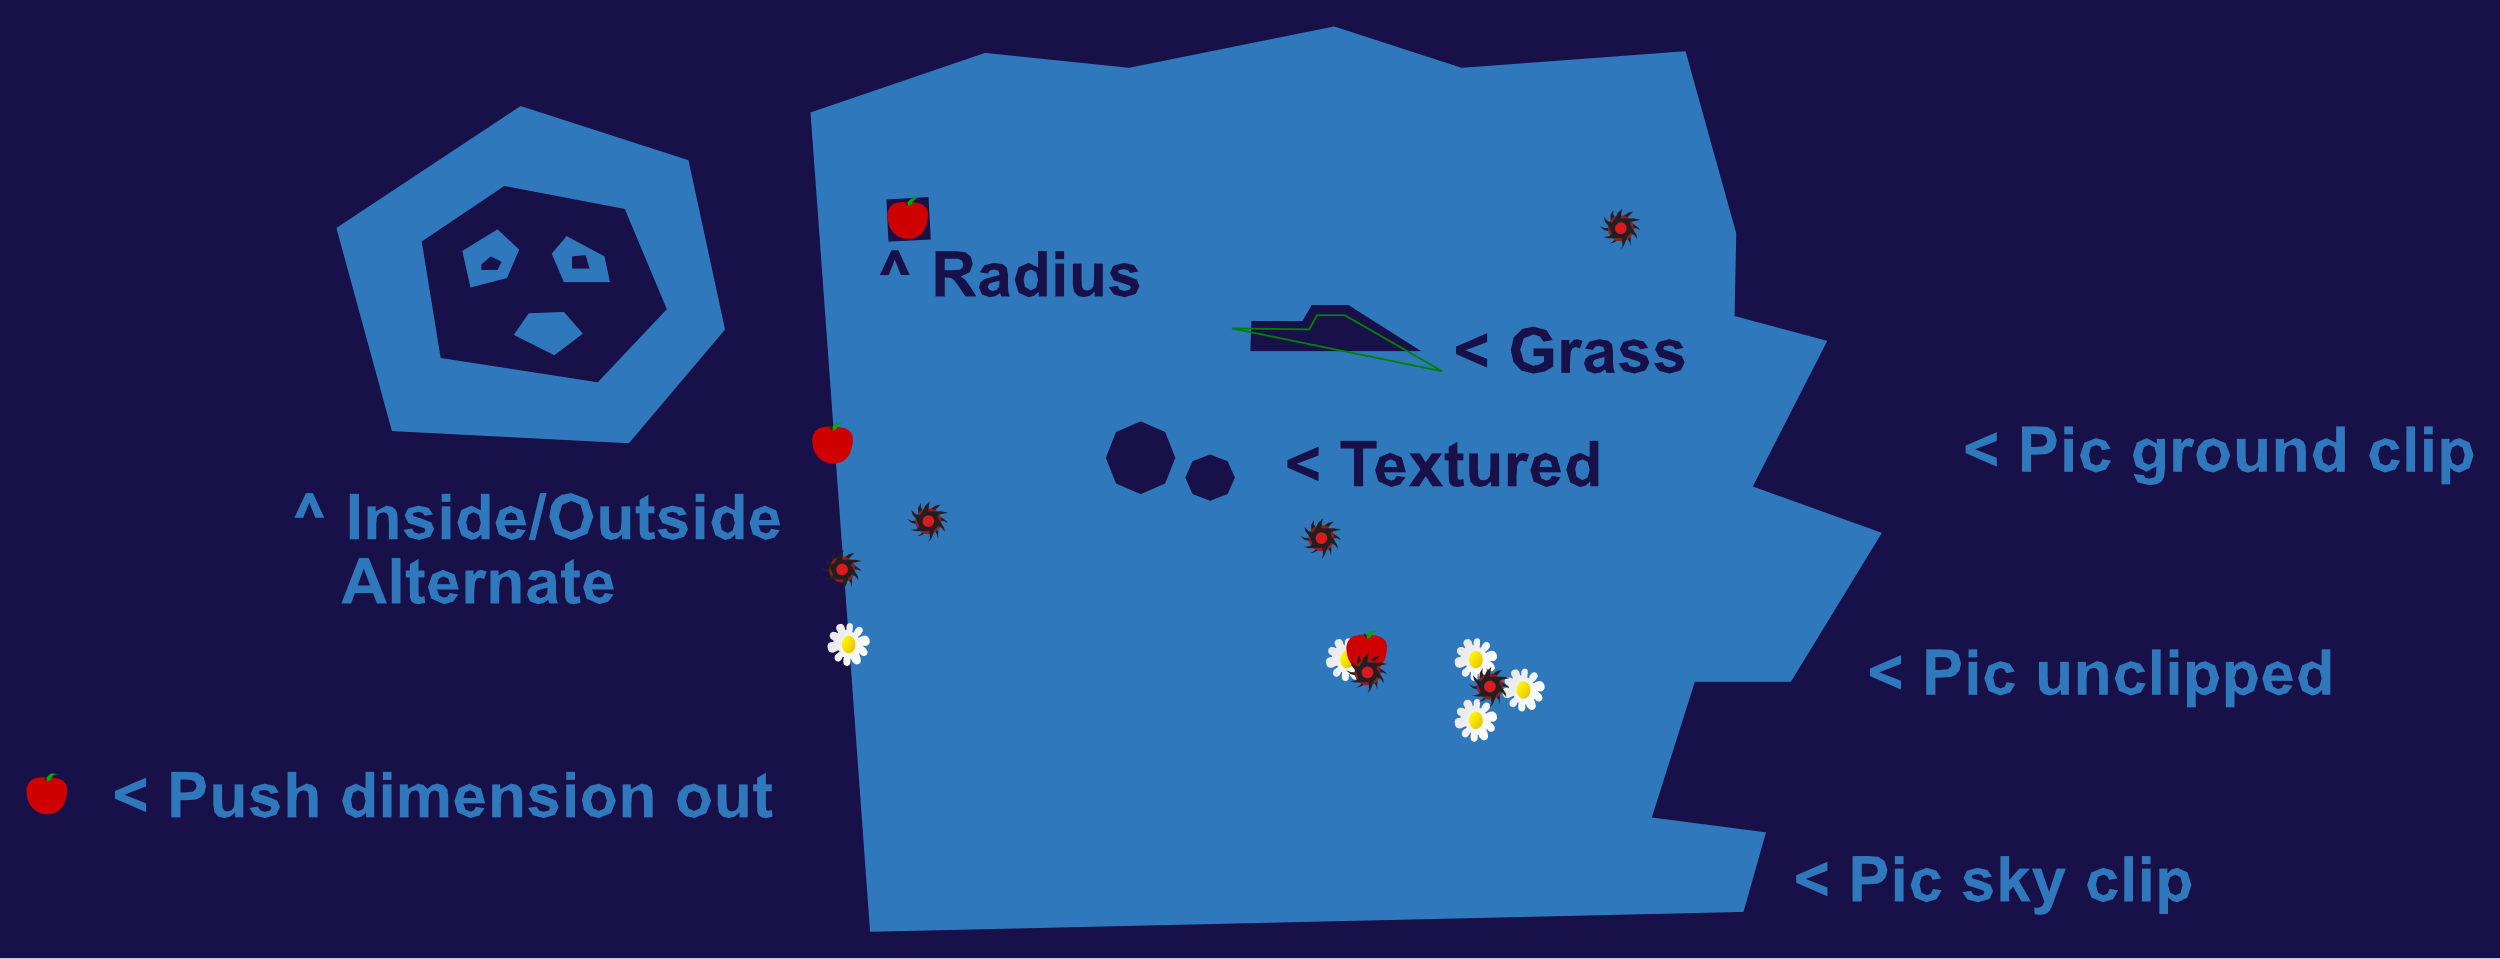
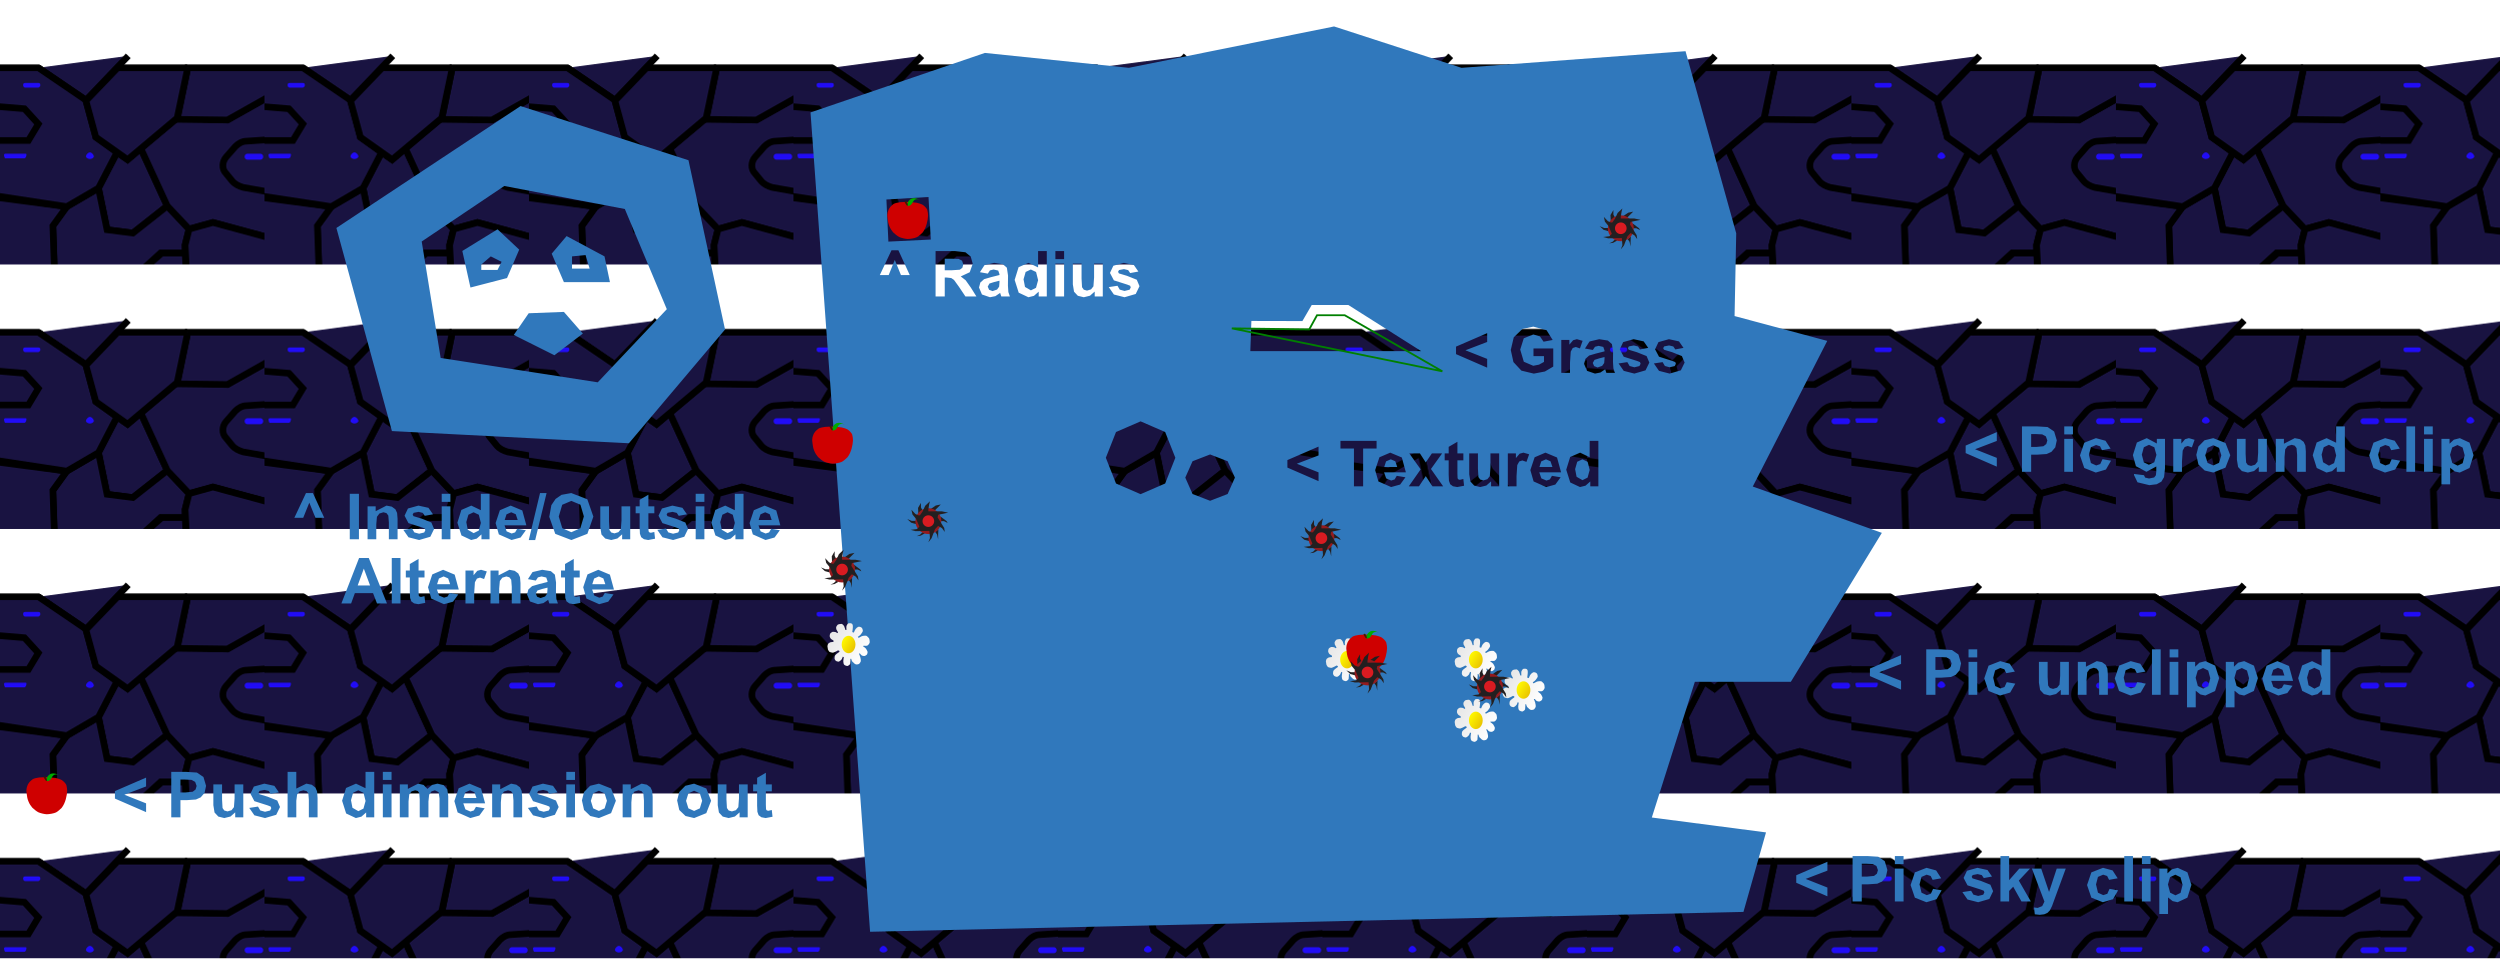
<svg xmlns="http://www.w3.org/2000/svg" xmlns:xlink="http://www.w3.org/1999/xlink" viewBox="0 0 945.219 362.292">
  <defs>
+     <pattern id="img1" patternUnits="userSpaceOnUse" x="0" y="0" width="100" height="100" viewBox="0 0 40 31">
+       <style type="text/css">
+         	.ground{fill:#191341;stroke:#000000;stroke-miterlimit:10;}
+         	.highlight{fill:#210CF5;}
+         </style>
+       <g id="shapes">
+         <polyline id="XMLID_68_" class="ground" points="17.8,32.9 24.5,27 28,27 28.4,33.4  " />
+         <polygon id="XMLID_69_" class="ground" points="25.3,19.9 21.3,11.2 19.3,12.9 17.7,11.8 14.9,17.2 16.2,23.5 20.1,24  " />
+         <polyline id="XMLID_70_" class="ground" points="8.3,31.9 8,22.9 10.1,20 14.9,17.2 16.2,23.5 20.1,24 25.3,19.9 28.6,23.4 28,25.8           28,27 24.3,27 18.7,32.1  " />
+         <polyline id="XMLID_67_" class="ground" points="19.4,-2.8 13,3.9 5.8,-1  " />
+         <polyline id="XMLID_72_" class="ground" points="-4.4,18.1 10.1,20 8,22.9 8.3,31.3 8.4,33.3 -3.5,32.9  " />
+         <polyline id="XMLID_63_" class="ground" points="-2.4,18.1 10.1,20 14.9,17.2 17.7,11.8 14.5,9.5 13,3.9 5.8,-1 -2.8,-1  " />
+         <polyline id="XMLID_62_" class="ground" points="41.8,25 32.2,22.4 28.6,23.4 25.3,19.9 21.3,11.2 26.8,6.6 34.4,6.9 41.5,2.9  " />
+         <polygon id="XMLID_59_" class="ground" points="41.5,2.9 34.4,6.9 26.8,6.8 28.4,-1 41.3,-1  " />
+         <polygon id="XMLID_56_" class="ground" points="42.9,25.3 32.2,22.4 28.6,23.4 28,25.8 28.4,33.4 41.3,32.7  " />
+         <path id="XMLID_60_" class="ground" d="M41.8,9.8l-4.5,0.3c-0.7,0-1.3,0.4-1.7,0.8l-1.4,1.6c-0.6,0.7-0.7,1.8,0,2.5l0.9,1.1           c0.4,0.5,1,0.8,1.7,1l5.1,0.9V9.8z" />
+         <polyline id="XMLID_57_" class="ground" points="28.4,-1 26.8,6.6 19.3,12.9 14.5,9.5 13,4 17.8,-1 28.3,-1  " />
+         <polyline id="XMLID_66_" class="ground" points="-1.8,10 4.3,10 5.8,7.5 3.7,5.2 -2.3,4.7  " />
+       </g>
+       <g id="highlights">
+         <path id="XMLID_65_" class="highlight" d="M5.8,2l-2,0C3.6,2,3.5,1.8,3.5,1.6V1.6c0-0.2,0.1-0.3,0.3-0.3h2c0.2,0,0.3,0.1,0.3,0.3v0.1           C6.1,1.8,5.9,2,5.8,2z" />
+         <path id="XMLID_61_" class="highlight" d="M3.8,12h-3c-0.1,0-0.2,0.1-0.2,0.2l0,0c0,0.1,0.1,0.5,0.2,0.5h2.9C4,12.6,4,12.2,4,12.1l0,0           C4,12,3.9,12,3.8,12z" />
+         <path id="XMLID_64_" class="highlight" d="M14.2,12.4c0,0.2-0.3,0.4-0.6,0.4c-0.3,0-0.6-0.2-0.6-0.4c0-0.2,0.3-0.6,0.6-0.6           C13.9,11.8,14.2,12.2,14.2,12.4z" />
+         <path id="XMLID_58_" class="highlight" d="M39.4,12.9h-2c-0.2,0-0.4-0.2-0.4-0.4v-0.1c0-0.2,0.2-0.4,0.4-0.4h2c0.2,0,0.4,0.2,0.4,0.4v0.1           C39.8,12.7,39.6,12.9,39.4,12.9z" />
+       </g>
+     </pattern>
    <g id="killer">
      <style type="text/css">
        	.st0{fill:#231F20;}
        	.st1{fill:#941A1D;}
        	.st2{fill:#D91B21;}
        </style>
      <polygon id="polygon3339" class="st0" points="12.7,1.2 10.8,1.6 8.9,2.9 10.4,3.5 " />
      <polygon id="polygon3341" class="st0" points="15.3,8.2 13.9,7.5 12.7,7.5 12.5,5.7 14.9,7.5 " />
      <polygon id="polygon3343" class="st0" points="11.7,14.4 11.3,12.6 10.6,11.6 11.8,10.6 11.7,12.7 " />
      <polygon id="polygon3345" class="st0" points="3.6,13.2 4.9,12.6 5.8,11.7 6.7,12.1 5.1,13 " />
      <polygon id="polygon3347" class="st0" points="1.7,7.4 0,6.7 1.5,8.1 3.3,8.6 3.3,7.4 " />
      <polygon id="polygon3349" class="st0" points="5.2,0.6 5.2,2.3 5.8,3.5 4.2,4.6 4.1,2.5 " />
      <circle id="circle3351" class="st1" cx="8" cy="7.5" r="4.9" />
      <polygon id="polygon3353" class="st0" points="14.2,11.6 13.2,10.2 11.7,9.3 10.5,10.6 9.2,14 8,15.5 8.6,13.9 8.4,11.2 3.2,11.3          1.3,10.8 3.7,10.5 4.6,9.6 3.4,6.7 2,5 1.6,3.2 3.1,4.8 4.2,5.3 4.8,5.3 5.8,3.9 6.8,1.7 8.6,0 8.3,1.2 8,3.1 8,3.8 13.1,3.8          15.5,4.3 11.7,5.1 11.5,6.1 14,10.1 " />
      <circle id="circle3355" class="st2" cx="8" cy="7.5" r="2.2" />
    </g>
    <g id="apple">
      <style type="text/css">
        	.main{fill:#CF0000;}
        	.leaf{fill:#00AA00;}
        	.stem{fill:#3F1D00;}
        </style>
      <path class="main" d="M15.4,6.6c0-0.5-0.1-1.5-0.3-2.2c-0.2-0.6-1.1-1.5-1.7-1.9c-0.5-0.3-1.7-0.7-2.3-0.8C10.2,1.6,8.8,1.4,8,1.4             c-0.7,0-2.5,0-3.2,0.1c-0.6,0.1-2,0.3-2.5,0.7c-0.4,0.3-1.2,1-1.4,1.4C0.6,3.9,0.2,4.9,0.1,5.4c-0.2,1.1-0.1,1.7,0,2.3             c0.1,0.7,0.2,1.8,0.6,2.7c0.4,1.1,1,1.9,1.5,2.5c0.5,0.5,1.7,1.5,2.4,1.8c0.7,0.3,2.3,0.7,3.1,0.7c0.9,0,2.7-0.3,3.5-0.7             c0.6-0.3,1.6-1.2,2.1-1.7C14.8,11.1,15.3,8.3,15.4,6.6z" />
      <path class="leaf" d="M12.3,0.7c-0.2-0.1-0.8-0.5-1.5-0.3c-0.1,0-0.3,0.1-0.5,0.2C9.9,0.9,9.8,1.1,9.5,1.7C9.2,2.1,9.1,2.3,8.9,2.5             C8.5,2.8,7.8,3,7.6,2.8C7.3,2.5,7.7,1.6,8,1.1c0.2-0.3,0.6-0.7,1.2-1C10.7-0.4,12.2,0.6,12.3,0.7z" />
      <path class="stem" d="M7.4,2.8C7.1,2.5,6.5,1.4,6.5,1.4c0-0.1,0-0.2,0.1-0.2l0.2-0.1c0.2-0.1,0.4,0,0.4,0.1c0,0,0.6,1,0.6,1.4             c0,0-0.1,0.1-0.2,0.2C7.6,2.8,7.4,2.8,7.4,2.8z" />
    </g>
    <g id="flower">
      <style type="text/css">
    	.petals{fill:url(#gradientpetals);}
    	.middle{fill:url(#gradientmiddle);}
    </style>
      <linearGradient id="gradientpetals" gradientUnits="userSpaceOnUse" x1="14.81" y1="11.872" x2="1.102" y2="3.958">
        <stop offset="0" style="stop-color:#FFFFFF" />
        <stop offset="1" style="stop-color:#E7E7E7" />
      </linearGradient>
      <path id="petals" class="petals" d="M9.4,3.3L10,3.5c0,0,0.4-1.1,0.7-1.4c0.2-0.3,0.7-0.7,1-0.8c0.3-0.1,1,0.1,1.2,0.3   c0.3,0.2,0.5,0.9,0.5,1.2c0,0.4-0.6,1.1-0.8,1.4c-0.2,0.3-1.1,0.9-1.1,0.9l0.3,0.4c0,0,0.8-0.4,1.1-0.6c0.4-0.2,1.4-0.3,1.8-0.2   c0.3,0.1,0.8,0.7,1,0.9c0.2,0.3,0.3,1.1,0.3,1.5c0,0.4-0.5,1.1-0.9,1.3c-0.3,0.2-1.1,0-1.5,0.1c-0.1,0-0.2,0.1-0.2,0.1s1,0.7,1.2,1   c0.2,0.3,0.5,0.9,0.6,1.2c0,0.2-0.1,0.7-0.2,0.9c-0.1,0.2-0.6,0.5-0.8,0.6c-0.3,0.1-0.9,0-1.1-0.1c-0.3-0.1-0.8-0.8-0.8-0.8l-0.4,0   c0,0,0.4,0.9,0.5,1.3c0.1,0.4,0.3,1.2,0.2,1.7c-0.1,0.3-0.4,0.7-0.6,0.9c-0.3,0.2-0.9,0.3-1.3,0.2c-0.3-0.1-0.8-0.5-1-0.8   C9.2,14.5,9,13.4,9,13.4H8.7c0,0,0,1.5-0.1,1.9C8.5,15.6,8,16,7.7,16.1c-0.3,0.1-1.1-0.2-1.3-0.4c-0.3-0.2-0.4-1-0.4-1.4   c0-0.4,0.2-1.5,0.2-1.5l-0.4-0.2c0,0-0.2,0.7-0.4,1c-0.2,0.3-0.8,0.8-1.2,0.9c-0.3,0-0.9-0.2-1.1-0.4c-0.2-0.2-0.4-0.6-0.4-0.8   c0-0.3,0-1,0.3-1.3c0.3-0.4,1.5-1.2,1.5-1.2s0.1-0.3,0-0.4C4.3,10.3,4,10.2,4,10.2s-0.6,0.4-0.9,0.5c-0.3,0.1-0.8,0.4-1.1,0.4   c-0.3,0-0.9-0.2-1.2-0.3c-0.2-0.2-0.5-0.6-0.6-0.9C0.2,9.6,0,9,0,8.6c0-0.2,0.2-0.9,0.4-1c0.2-0.2,0.7-0.5,1-0.5   C1.6,7.1,2.3,7,2.3,7l0-0.5c0,0-0.6-0.4-0.8-0.5C1.2,5.8,1,5.4,0.9,5.1c-0.1-0.3,0-1,0.2-1.3C1.3,3.5,2,3.2,2,3.2s0.8,0,1.1,0.1   c0.2,0.1,0.7,0.4,0.7,0.4l0.2-0.3c0,0-0.4-0.7-0.5-0.9C3.3,2.3,3.3,1.7,3.3,1.4c0.1-0.3,0.4-0.7,0.6-0.9C4.2,0.3,5,0.2,5.4,0.2   C5.7,0.3,6.1,0.7,6.3,1c0.2,0.4,0.5,1.5,0.5,1.5l0.4,0c0,0-0.1-1.1,0-1.5c0.1-0.3,0.4-0.8,0.7-1c0.3-0.1,1-0.1,1.3,0.1   c0.2,0.1,0.4,0.5,0.4,0.8C9.7,1.5,9.4,3.3,9.4,3.3z" />
      <linearGradient id="gradientmiddle" gradientUnits="userSpaceOnUse" x1="10.408" y1="9.466" x2="5.545" y2="6.658">
        <stop offset="0" style="stop-color:#E9C300" />
        <stop offset="1" style="stop-color:#FFF900" />
      </linearGradient>
      <ellipse id="middle" class="middle" cx="8" cy="8" rx="2.6" ry="3.3" />
    </g>
  </defs>
-   <rect width="100%" height="100%" style="fill: #181048;" />
+   <rect width="100%" height="100%" style="fill: url(#img1);" fill="url(#img1)" />
  <path fill-rule="evenodd" fill="#3078bc" d="M659.175 344.784 L328.97 352.292 L306.444 42.509 L372.371 20.011 L426.808 25.643 L504.396 10 L552.576 25.643 L637.275 19.357 L656.444 88.214 L655.819 119.499 L690.858 128.885 L662.701 183.948 L711.507 201.468 L677.093 257.782 L640.801 257.782 L624.533 309.09 L667.707 314.721 M464.159 174.388 L457.523 171.822 L450.886 174.388 L448.137 180.582 L450.886 186.776 L457.523 189.342 L464.159 186.776 L466.908 180.582 M440.534 163.34 L431.243 159.308 L421.951 163.34 L418.103 173.073 L421.951 182.807 L431.243 186.839 L440.534 182.807 L444.383 173.073 M260.27 299.954 L259.391 302.79 L260.27 305.626 L262.438 306.61 L264.6 305.626 L265.473 302.766 L264.6 299.954 L262.438 298.97 M224.27 299.954 L223.391 302.79 L224.27 305.626 L226.438 306.61 L228.6 305.626 L229.473 302.766 L228.6 299.954 L226.438 298.97 M175.918 299.591 L175.226 301.723 L180.148 301.723 L179.41 299.55 L177.699 298.805 M133.498 299.737 L132.707 302.52 L133.257 305.403 L135.484 306.692 L137.418 305.725 L138.214 302.837 L137.441 299.749 L135.46 298.805 M274.664 296.567 L274.664 302.286 L274.846 305.503 L275.508 306.44 L276.727 306.786 L278.238 306.323 L279.153 305.175 L279.399 301.817 L279.399 296.567 L282.692 296.567 L282.692 309.013 L279.633 309.013 L279.633 307.149 L277.846 308.72 L275.508 309.294 L273.258 308.743 L271.817 307.196 L271.371 304.442 L271.371 296.567 M217.399 296.567 L217.399 309.013 L214.106 309.013 L214.106 296.567 M148.039 296.567 L148.039 309.013 L144.746 309.013 L144.746 296.567 M83.96 296.567 L83.96 302.286 L84.142 305.503 L84.804 306.44 L86.023 306.786 L87.534 306.323 L88.449 305.175 L88.695 301.817 L88.695 296.567 L91.988 296.567 L91.988 309.013 L88.929 309.013 L88.929 307.149 L87.142 308.72 L84.804 309.294 L82.554 308.743 L81.113 307.196 L80.667 304.442 L80.667 296.567 M267.055 298.12 L268.86 302.755 L267.037 307.436 L262.449 309.294 L259.186 308.52 L256.824 306.253 L256.016 302.614 L256.824 299.438 L259.115 297.095 L262.426 296.286 M244.57 296.679 L245.936 297.68 L246.58 299.063 L246.762 301.278 L246.762 309.013 L243.469 309.013 L243.469 302.661 L243.258 300.054 L242.572 299.134 L241.43 298.805 L239.895 299.274 L238.963 300.516 L238.711 303.376 L238.711 309.013 L235.418 309.013 L235.418 296.567 L238.477 296.567 L238.477 298.395 L242.578 296.286 M231.055 298.12 L232.86 302.755 L231.037 307.436 L226.449 309.294 L223.186 308.52 L220.824 306.253 L220.016 302.614 L220.824 299.438 L223.115 297.095 L226.426 296.286 M209.094 297.118 L210.805 299.579 L207.699 300.153 L206.943 299.04 L205.355 298.653 L203.492 299.016 L203.117 299.684 L203.445 300.282 L206.521 301.208 L210.195 302.673 L211.226 305.122 L209.797 308.063 L205.566 309.294 L201.541 308.263 L199.601 305.462 L202.906 304.958 L203.762 306.417 L205.566 306.915 L207.488 306.446 L207.922 305.567 L207.687 304.946 L206.586 304.513 L201.535 302.907 L200.058 300.106 L201.336 297.388 L205.297 296.286 M195.227 296.679 L196.592 297.68 L197.236 299.063 L197.418 301.278 L197.418 309.013 L194.125 309.013 L194.125 302.661 L193.914 300.054 L193.228 299.134 L192.086 298.805 L190.551 299.274 L189.619 300.516 L189.367 303.376 L189.367 309.013 L186.074 309.013 L186.074 296.567 L189.133 296.567 L189.133 298.395 L193.234 296.286 M181.883 298.12 L183.418 303.739 L175.168 303.739 L175.965 306.018 L177.863 306.833 L179.164 306.411 L179.961 305.052 L183.242 305.602 L181.244 308.35 L177.828 309.294 L173.023 307.173 L171.793 302.884 L173.41 298.038 L177.5 296.286 M160.16 296.778 L161.601 298.266 L163.371 296.778 L165.398 296.286 L167.718 296.843 L169.136 298.477 L169.476 301.055 L169.476 309.013 L166.183 309.013 L166.183 301.899 L165.843 299.509 L164.437 298.805 L163.136 299.227 L162.257 300.464 L161.988 303.036 L161.988 309.013 L158.695 309.013 L158.695 302.192 L158.519 299.848 L157.974 299.063 L156.972 298.805 L155.601 299.216 L154.728 300.399 L154.464 302.966 L154.464 309.013 L151.171 309.013 L151.171 296.567 L154.207 296.567 L154.207 298.266 L158.086 296.286 M103.734 297.118 L105.445 299.579 L102.339 300.153 L101.583 299.04 L99.995 298.653 L98.132 299.016 L97.757 299.684 L98.085 300.282 L101.161 301.208 L104.835 302.673 L105.866 305.122 L104.437 308.063 L100.206 309.294 L96.181 308.263 L94.241 305.462 L97.546 304.958 L98.402 306.417 L100.206 306.915 L102.128 306.446 L102.562 305.567 L102.327 304.946 L101.226 304.513 L96.175 302.907 L94.698 300.106 L95.976 297.388 L99.937 296.286 M68.222 299.614 L70.12 299.614 L72.862 299.345 L73.946 298.501 L74.339 297.165 L73.788 295.618 L72.394 294.856 L69.898 294.739 L68.222 294.739 M55.234 297.341 L47.019 300.481 L55.234 303.739 L55.234 307.055 L43.456 301.934 L43.456 299.098 L55.234 294.001 M289.563 296.567 L291.813 296.567 L291.813 299.192 L289.563 299.192 L289.563 304.208 L289.627 305.983 L289.92 306.399 L290.477 306.563 L291.801 306.247 L292.082 308.802 L289.481 309.294 L287.875 308.995 L286.826 308.221 L286.363 306.938 L286.258 304.618 L286.258 299.192 L284.746 299.192 L284.746 296.567 L286.258 296.567 L286.258 294.095 L289.563 292.173 M217.399 291.833 L217.399 294.88 L214.106 294.88 L214.106 291.833 M148.039 291.833 L148.039 294.88 L144.746 294.88 L144.746 291.833 M141.496 291.833 L141.496 309.013 L138.437 309.013 L138.437 307.184 L136.638 308.772 L134.546 309.294 L130.873 307.565 L129.343 302.743 L130.832 297.932 L134.593 296.286 L138.203 298.02 L138.203 291.833 M112.027 291.833 L112.027 298.149 L115.835 296.286 L117.886 296.708 L119.263 297.786 L119.896 299.239 L120.066 301.712 L120.066 309.013 L116.773 309.013 L116.773 302.438 L116.585 299.954 L115.923 299.116 L114.734 298.805 L113.269 299.204 L112.326 300.405 L112.027 302.778 L112.027 309.013 L108.734 309.013 L108.734 291.833 M70.319 291.833 L74.444 292.091 L76.917 293.772 L77.913 297.118 L77.339 299.778 L75.88 301.471 L74.081 302.286 L70.483 302.532 L68.222 302.532 L68.222 309.013 L64.753 309.013 L64.753 291.833 M204.994 222.683 L203.201 223.257 L202.556 224.417 L203.072 225.613 L204.384 226.117 L206.083 225.531 L206.869 224.441 L206.998 222.835 L206.998 222.179 M224.63 218.734 L223.939 220.867 L228.861 220.867 L228.123 218.693 L226.412 217.949 M165.95 218.734 L165.259 220.867 L170.181 220.867 L169.443 218.693 L167.732 217.949 M230.595 217.263 L232.13 222.882 L223.88 222.882 L224.677 225.162 L226.576 225.976 L227.877 225.554 L228.673 224.195 L231.955 224.746 L229.957 227.494 L226.541 228.437 L221.736 226.316 L220.505 222.027 L222.123 217.181 L226.212 215.429 M208.275 215.951 L209.792 217.275 L210.232 220.222 L210.197 224.066 L210.355 226.486 L210.947 228.156 L207.689 228.156 L207.373 227.183 L207.255 226.796 L205.451 228.027 L203.4 228.437 L200.371 227.394 L199.263 224.757 L199.767 222.876 L201.179 221.611 L203.798 220.843 L206.998 220.035 L206.998 219.706 L206.529 218.353 L204.759 217.949 L203.388 218.294 L202.591 219.507 L199.603 218.968 L201.337 216.296 L204.994 215.429 M194.595 215.822 L195.961 216.824 L196.605 218.206 L196.787 220.421 L196.787 228.156 L193.494 228.156 L193.494 221.804 L193.283 219.197 L192.597 218.277 L191.455 217.949 L189.919 218.417 L188.988 219.66 L188.736 222.519 L188.736 228.156 L185.443 228.156 L185.443 215.71 L188.502 215.71 L188.502 217.538 L192.603 215.429 M184.052 216.05 L183.033 218.921 L181.486 218.382 L180.314 218.763 L179.558 220.14 L179.283 224.312 L179.283 228.156 L175.99 228.156 L175.99 215.71 L179.048 215.71 L179.048 217.48 L180.46 215.828 L181.884 215.429 M171.915 217.263 L173.45 222.882 L165.2 222.882 L165.997 225.162 L167.896 225.976 L169.197 225.554 L169.993 224.195 L173.275 224.746 L171.277 227.494 L167.861 228.437 L163.056 226.316 L161.825 222.027 L163.443 217.181 L167.532 215.429 M135.236 221.359 L139.923 221.359 L137.556 214.984 M216.931 215.71 L219.181 215.71 L219.181 218.335 L216.931 218.335 L216.931 223.351 L216.996 225.126 L217.289 225.542 L217.845 225.706 L219.17 225.39 L219.451 227.945 L216.849 228.437 L215.244 228.138 L214.195 227.365 L213.732 226.081 L213.627 223.761 L213.627 218.335 L212.115 218.335 L212.115 215.71 L213.627 215.71 L213.627 213.238 L216.931 211.316 M158.251 215.71 L160.501 215.71 L160.501 218.335 L158.251 218.335 L158.251 223.351 L158.316 225.126 L158.609 225.542 L159.165 225.706 L160.49 225.39 L160.771 227.945 L158.169 228.437 L156.564 228.138 L155.515 227.365 L155.052 226.081 L154.947 223.761 L154.947 218.335 L153.435 218.335 L153.435 215.71 L154.947 215.71 L154.947 213.238 L158.251 211.316 M151.415 210.976 L151.415 228.156 L148.122 228.156 L148.122 210.976 M139.431 210.976 L146.31 228.156 L142.537 228.156 L141.037 224.253 L134.169 224.253 L132.751 228.156 L129.072 228.156 L135.763 210.976 M287.529 194.467 L286.838 196.6 L291.76 196.6 L291.021 194.426 L289.31 193.682 M273.117 194.614 L272.326 197.397 L272.877 200.28 L275.103 201.569 L277.037 200.602 L277.834 197.713 L277.06 194.625 L275.08 193.682 M191.505 194.467 L190.814 196.6 L195.736 196.6 L194.997 194.426 L193.286 193.682 M177.093 194.614 L176.302 197.397 L176.853 200.28 L179.079 201.569 L181.013 200.602 L181.81 197.713 L181.036 194.625 L179.056 193.682 M266.322 191.444 L266.322 203.889 L263.029 203.889 L263.029 191.444 M230.252 191.444 L230.252 197.162 L230.433 200.379 L231.095 201.317 L232.314 201.662 L233.826 201.2 L234.74 200.051 L234.986 196.694 L234.986 191.444 L238.279 191.444 L238.279 203.889 L235.22 203.889 L235.22 202.026 L233.433 203.596 L231.095 204.17 L228.845 203.619 L227.404 202.073 L226.959 199.319 L226.959 191.444 M170.298 191.444 L170.298 203.889 L167.005 203.889 L167.005 191.444 M293.494 192.996 L295.029 198.616 L286.779 198.616 L287.576 200.895 L289.474 201.709 L290.775 201.287 L291.572 199.928 L294.853 200.479 L292.855 203.227 L289.439 204.17 L284.635 202.049 L283.404 197.76 L285.021 192.914 L289.111 191.162 M258.017 191.994 L259.728 194.455 L256.623 195.03 L255.867 193.916 L254.279 193.53 L252.415 193.893 L252.04 194.561 L252.369 195.159 L255.445 196.084 L259.119 197.549 L260.15 199.998 L258.72 202.94 L254.49 204.17 L250.464 203.139 L248.525 200.338 L251.83 199.834 L252.685 201.293 L254.49 201.791 L256.412 201.323 L256.845 200.444 L256.611 199.823 L255.509 199.389 L250.458 197.784 L248.982 194.983 L250.259 192.264 L254.22 191.162 M197.47 192.996 L199.005 198.616 L190.755 198.616 L191.552 200.895 L193.45 201.709 L194.751 201.287 L195.548 199.928 L198.829 200.479 L196.831 203.227 L193.415 204.17 L188.611 202.049 L187.38 197.76 L188.997 192.914 L193.087 191.162 M161.993 191.994 L163.704 194.455 L160.599 195.03 L159.843 193.916 L158.255 193.53 L156.392 193.893 L156.017 194.561 L156.345 195.159 L159.421 196.084 L163.095 197.549 L164.126 199.998 L162.696 202.94 L158.466 204.17 L154.44 203.139 L152.501 200.338 L155.806 199.834 L156.661 201.293 L158.466 201.791 L160.388 201.323 L160.821 200.444 L160.587 199.823 L159.485 199.389 L154.434 197.784 L152.958 194.983 L154.235 192.264 L158.196 191.162 M148.126 191.555 L149.491 192.557 L150.136 193.94 L150.317 196.155 L150.317 203.889 L147.024 203.889 L147.024 197.537 L146.813 194.93 L146.128 194.01 L144.985 193.682 L143.45 194.151 L142.519 195.393 L142.267 198.252 L142.267 203.889 L138.974 203.889 L138.974 191.444 L142.032 191.444 L142.032 193.272 L146.134 191.162 M212.564 190.852 L211.252 195.287 L212.599 199.711 L216.021 201.217 L219.425 199.723 L220.755 195.241 L219.461 190.834 L216.021 189.381 M245.15 191.444 L247.4 191.444 L247.4 194.069 L245.15 194.069 L245.15 199.084 L245.215 200.86 L245.507 201.276 L246.064 201.44 L247.388 201.123 L247.67 203.678 L245.068 204.17 L243.463 203.871 L242.414 203.098 L241.951 201.815 L241.845 199.494 L241.845 194.069 L240.334 194.069 L240.334 191.444 L241.845 191.444 L241.845 188.971 L245.15 187.049 M281.115 186.709 L281.115 203.889 L278.057 203.889 L278.057 202.061 L276.258 203.649 L274.166 204.17 L270.492 202.442 L268.963 197.619 L270.451 192.809 L274.213 191.162 L277.822 192.897 L277.822 186.709 M266.322 186.709 L266.322 189.756 L263.029 189.756 L263.029 186.709 M185.091 186.709 L185.091 203.889 L182.033 203.889 L182.033 202.061 L180.234 203.649 L178.142 204.17 L174.468 202.442 L172.939 197.619 L174.427 192.809 L178.189 191.162 L181.798 192.897 L181.798 186.709 M170.298 186.709 L170.298 189.756 L167.005 189.756 L167.005 186.709 M135.712 186.709 L135.712 203.889 L132.243 203.889 L132.243 186.709 M222.062 188.772 L224.341 195.323 L222.08 201.832 L216.033 204.182 L209.939 201.844 L207.677 195.405 L208.462 190.998 L210.062 188.643 L212.283 187.096 L215.986 186.416 M206.654 186.416 L202.353 204.182 L199.927 204.182 L204.181 186.416 M118.306 186.416 L122.595 195.78 L119.267 195.78 L116.946 190.049 L114.638 195.78 L111.286 195.78 L115.692 186.416 M196.817 40.104 L260.304 60.584 L274.128 124.583 L237.777 167.591 L148.178 162.983 L127.186 86.184 M190.673 70.312 L159.442 91.304 L166.61 135.335 L226.001 144.551 L252.112 116.903 L236.241 79.016 M188.113 86.696 L196.305 94.376 L191.697 105.127 L177.873 108.711 L174.801 94.888 M228.561 96.936 L230.609 106.663 L213.201 106.663 L208.593 95.912 L214.225 89.256 M213.201 117.927 L220.369 126.119 L209.617 134.311 L194.257 126.631 L199.889 118.439 M216.273 96.936 L216.273 101.543 L222.929 101.543 L221.393 96.424 M185.553 96.936 L181.969 100.008 L181.969 102.055 L188.113 102.055 L189.649 98.984 M834.648 169.327 L833.77 172.163 L834.648 174.999 L836.816 175.983 L838.979 174.999 L839.852 172.139 L838.979 169.327 L836.816 168.342 M927.133 169.192 L926.336 171.952 L927.168 175.051 L929.196 176.053 L931.106 175.133 L931.868 172.116 L931.082 169.21 L929.137 168.26 M878.564 169.11 L877.773 171.893 L878.324 174.776 L880.551 176.065 L882.484 175.098 L883.281 172.21 L882.508 169.122 L880.527 168.178 M810.561 169.098 L809.793 171.905 L810.561 174.805 L812.453 175.725 L814.492 174.782 L815.324 171.987 L814.527 169.116 L812.512 168.178 M919.793 165.94 L919.793 178.385 L916.5 178.385 L916.5 165.94 M849.043 165.94 L849.043 171.659 L849.225 174.876 L849.887 175.813 L851.105 176.159 L852.617 175.696 L853.531 174.547 L853.777 171.19 L853.777 165.94 L857.07 165.94 L857.07 178.385 L854.012 178.385 L854.012 176.522 L852.225 178.092 L849.887 178.667 L847.637 178.116 L846.195 176.569 L845.75 173.815 L845.75 165.94 M783.761 165.94 L783.761 178.385 L780.468 178.385 L780.468 165.94 M933.707 167.358 L935.219 172.092 L933.696 176.938 L930.004 178.667 L928.135 178.256 L926.371 176.85 L926.371 183.12 L923.079 183.12 L923.079 165.94 L926.149 165.94 L926.149 167.768 L927.766 166.245 L930.028 165.659 M905.408 166.637 L907.336 169.62 L904.09 170.206 L903.346 168.741 L901.84 168.249 L899.877 169.098 L899.144 171.94 L899.889 175.069 L901.887 175.983 L903.422 175.45 L904.266 173.616 L907.5 174.167 L905.566 177.53 L901.734 178.667 L897.381 176.944 L895.758 172.174 L897.387 167.376 L901.793 165.659 M869.613 166.051 L870.978 167.053 L871.623 168.436 L871.805 170.651 L871.805 178.385 L868.512 178.385 L868.512 172.034 L868.301 169.426 L867.615 168.506 L866.473 168.178 L864.937 168.647 L864.006 169.889 L863.754 172.749 L863.754 178.385 L860.461 178.385 L860.461 165.94 L863.519 165.94 L863.519 167.768 L867.621 165.659 M841.434 167.493 L843.238 172.128 L841.416 176.809 L836.828 178.667 L833.564 177.893 L831.203 175.626 L830.395 171.987 L831.203 168.811 L833.494 166.467 L836.805 165.659 M829.742 166.28 L828.723 169.151 L827.176 168.612 L826.004 168.993 L825.248 170.37 L824.973 174.542 L824.973 178.385 L821.68 178.385 L821.68 165.94 L824.738 165.94 L824.738 167.71 L826.15 166.057 L827.574 165.659 M815.477 167.686 L815.477 165.94 L818.559 165.94 L818.559 177.108 L818.195 180.401 L817.176 182.112 L815.424 183.085 L812.652 183.436 L808.164 182.352 L806.84 179.604 L806.852 179.206 L810.613 179.663 L811.047 180.565 L812.523 180.917 L814.457 180.53 L815.113 179.698 L815.266 178.186 L815.266 176.37 L811.539 178.385 L807.566 176.264 L806.418 172.092 L807.924 167.311 L811.668 165.659 M796.064 166.637 L797.992 169.62 L794.746 170.206 L794.002 168.741 L792.496 168.249 L790.533 169.098 L789.8 171.94 L790.545 175.069 L792.543 175.983 L794.078 175.45 L794.922 173.616 L798.156 174.167 L796.222 177.53 L792.39 178.667 L788.037 176.944 L786.414 172.174 L788.043 167.376 L792.449 165.659 M767.952 168.987 L769.851 168.987 L772.593 168.717 L773.677 167.874 L774.07 166.538 L773.519 164.991 L772.124 164.229 L769.628 164.112 L767.952 164.112 M754.964 166.713 L746.749 169.854 L754.964 173.112 L754.964 176.428 L743.187 171.307 L743.187 168.471 L754.964 163.374 M919.793 161.206 L919.793 164.253 L916.5 164.253 L916.5 161.206 M913.121 161.206 L913.121 178.385 L909.828 178.385 L909.828 161.206 M886.562 161.206 L886.562 178.385 L883.504 178.385 L883.504 176.557 L881.705 178.145 L879.613 178.667 L875.939 176.938 L874.41 172.116 L875.898 167.305 L879.66 165.659 L883.269 167.393 L883.269 161.206 M783.761 161.206 L783.761 164.253 L780.468 164.253 L780.468 161.206 M770.05 161.206 L774.175 161.463 L776.648 163.145 L777.644 166.491 L777.07 169.151 L775.611 170.844 L773.812 171.659 L770.214 171.905 L767.952 171.905 L767.952 178.385 L764.484 178.385 L764.484 161.206 M845.604 253.497 L844.808 256.257 L845.64 259.356 L847.667 260.358 L849.577 259.438 L850.339 256.421 L849.554 253.514 L847.608 252.565 M830.94 253.497 L830.144 256.257 L830.976 259.356 L833.003 260.358 L834.913 259.438 L835.675 256.421 L834.89 253.514 L832.944 252.565 M873.068 253.415 L872.276 256.198 L872.827 259.081 L875.054 260.37 L876.987 259.403 L877.784 256.514 L877.011 253.426 L875.03 252.483 M859.472 253.268 L858.78 255.401 L863.702 255.401 L862.964 253.227 L861.253 252.483 M823.6 250.245 L823.6 262.69 L820.308 262.69 L820.308 250.245 M774.186 250.245 L774.186 255.964 L774.368 259.18 L775.03 260.118 L776.249 260.464 L777.76 260.001 L778.674 258.852 L778.921 255.495 L778.921 250.245 L782.213 250.245 L782.213 262.69 L779.155 262.69 L779.155 260.827 L777.368 262.397 L775.03 262.971 L772.78 262.421 L771.338 260.874 L770.893 258.12 L770.893 250.245 M747.568 250.245 L747.568 262.69 L744.276 262.69 L744.276 250.245 M865.436 251.798 L866.972 257.417 L858.722 257.417 L859.518 259.696 L861.417 260.51 L862.718 260.089 L863.515 258.729 L866.796 259.28 L864.798 262.028 L861.382 262.971 L856.577 260.85 L855.347 256.561 L856.964 251.716 L861.054 249.964 M852.179 251.663 L853.69 256.397 L852.167 261.243 L848.476 262.971 L846.606 262.561 L844.843 261.155 L844.843 267.424 L841.55 267.424 L841.55 250.245 L844.62 250.245 L844.62 252.073 L846.237 250.549 L848.499 249.964 M837.515 251.663 L839.026 256.397 L837.503 261.243 L833.812 262.971 L831.942 262.561 L830.179 261.155 L830.179 267.424 L826.886 267.424 L826.886 250.245 L829.956 250.245 L829.956 252.073 L831.573 250.549 L833.835 249.964 M809.215 250.942 L811.143 253.924 L807.897 254.51 L807.153 253.046 L805.647 252.553 L803.684 253.403 L802.952 256.245 L803.696 259.374 L805.694 260.288 L807.229 259.755 L808.073 257.921 L811.307 258.471 L809.374 261.835 L805.541 262.971 L801.188 261.249 L799.565 256.479 L801.194 251.68 L805.6 249.964 M794.756 250.356 L796.122 251.358 L796.766 252.741 L796.948 254.956 L796.948 262.69 L793.655 262.69 L793.655 256.339 L793.444 253.731 L792.758 252.811 L791.616 252.483 L790.081 252.952 L789.149 254.194 L788.897 257.053 L788.897 262.69 L785.604 262.69 L785.604 250.245 L788.663 250.245 L788.663 252.073 L792.764 249.964 M759.871 250.942 L761.799 253.924 L758.553 254.51 L757.809 253.046 L756.303 252.553 L754.34 253.403 L753.608 256.245 L754.352 259.374 L756.35 260.288 L757.885 259.755 L758.729 257.921 L761.963 258.471 L760.03 261.835 L756.198 262.971 L751.844 261.249 L750.221 256.479 L751.85 251.68 L756.256 249.964 M731.76 253.292 L733.658 253.292 L736.4 253.022 L737.484 252.178 L737.877 250.842 L737.326 249.296 L735.932 248.534 L733.435 248.417 L731.76 248.417 M718.771 251.018 L710.557 254.159 L718.771 257.417 L718.771 260.733 L706.994 255.612 L706.994 252.776 L718.771 247.678 M881.066 245.51 L881.066 262.69 L878.007 262.69 L878.007 260.862 L876.208 262.45 L874.116 262.971 L870.443 261.243 L868.913 256.421 L870.401 251.61 L874.163 249.964 L877.773 251.698 L877.773 245.51 M823.6 245.51 L823.6 248.557 L820.308 248.557 L820.308 245.51 M816.928 245.51 L816.928 262.69 L813.636 262.69 L813.636 245.51 M747.568 245.51 L747.568 248.557 L744.276 248.557 L744.276 245.51 M733.857 245.51 L737.982 245.768 L740.455 247.45 L741.451 250.796 L740.877 253.456 L739.418 255.149 L737.619 255.964 L734.021 256.21 L731.76 256.21 L731.76 262.69 L728.291 262.69 L728.291 245.51 M820.464 331.647 L819.667 334.407 L820.499 337.507 L822.527 338.509 L824.437 337.589 L825.198 334.571 L824.413 331.665 L822.468 330.716 M813.124 328.395 L813.124 340.841 L809.831 340.841 L809.831 328.395 M771.744 328.395 L774.721 337.231 L777.627 328.395 L781.037 328.395 L776.643 340.372 L775.858 342.54 L775.032 344.204 L774.129 345.136 L772.875 345.692 L771.194 345.892 L769.33 345.692 L769.037 343.114 L770.432 343.267 L772.131 342.593 L772.975 340.876 L768.24 328.395 M719.716 328.395 L719.716 340.841 L716.423 340.841 L716.423 328.395 M827.038 329.813 L828.55 334.548 L827.027 339.393 L823.335 341.122 L821.466 340.712 L819.702 339.306 L819.702 345.575 L816.409 345.575 L816.409 328.395 L819.48 328.395 L819.48 330.224 L821.097 328.7 L823.359 328.114 M798.739 329.093 L800.667 332.075 L797.421 332.661 L796.676 331.196 L795.171 330.704 L793.208 331.554 L792.475 334.395 L793.219 337.524 L795.217 338.438 L796.753 337.905 L797.596 336.071 L800.831 336.622 L798.897 339.985 L795.065 341.122 L790.712 339.399 L789.089 334.63 L790.717 329.831 L795.124 328.114 M751.443 328.946 L753.154 331.407 L750.049 331.981 L749.293 330.868 L747.705 330.481 L745.842 330.845 L745.467 331.513 L745.795 332.11 L748.871 333.036 L752.545 334.501 L753.576 336.95 L752.146 339.892 L747.916 341.122 L743.89 340.091 L741.951 337.29 L745.256 336.786 L746.111 338.245 L747.916 338.743 L749.838 338.274 L750.271 337.395 L750.037 336.774 L748.935 336.341 L743.885 334.735 L742.408 331.934 L743.685 329.216 L747.646 328.114 M732.019 329.093 L733.947 332.075 L730.701 332.661 L729.956 331.196 L728.451 330.704 L726.488 331.554 L725.755 334.395 L726.499 337.524 L728.497 338.438 L730.033 337.905 L730.876 336.071 L734.111 336.622 L732.177 339.985 L728.345 341.122 L723.992 339.399 L722.369 334.63 L723.997 329.831 L728.404 328.114 M703.907 331.442 L705.806 331.442 L708.548 331.173 L709.632 330.329 L710.024 328.993 L709.474 327.446 L708.079 326.684 L705.583 326.567 L703.907 326.567 M690.919 329.169 L682.704 332.309 L690.919 335.567 L690.919 338.884 L679.142 333.763 L679.142 330.927 L690.919 325.829 M813.124 323.661 L813.124 326.708 L809.831 326.708 L809.831 323.661 M806.452 323.661 L806.452 340.841 L803.159 340.841 L803.159 323.661 M759.631 323.661 L759.631 332.778 L763.486 328.395 L767.541 328.395 L763.287 332.942 L767.846 340.841 L764.295 340.841 L761.166 335.251 L759.631 336.856 L759.631 340.841 L756.338 340.841 L756.338 323.661 M719.716 323.661 L719.716 326.708 L716.423 326.708 L716.423 323.661 M706.005 323.661 L710.13 323.919 L712.603 325.6 L713.599 328.946 L713.024 331.606 L711.565 333.3 L709.767 334.114 L706.169 334.36 L703.907 334.36 L703.907 340.841 L700.439 340.841 L700.439 323.661 M335.137 75.421 L335.887 91.35 L351.919 90.57 L351.058 74.476 M377.889 106.125 L377.889 106.781 L377.76 108.387 L376.975 109.476 L375.275 110.062 L373.963 109.558 L373.447 108.363 L374.092 107.203 L375.885 106.629 M389.744 101.894 L391.725 102.838 L392.498 105.926 L391.701 108.814 L389.768 109.781 L387.541 108.492 L386.99 105.609 L387.782 102.826 M405.631 99.656 L405.631 107.531 L406.076 110.285 L407.518 111.832 L409.768 112.383 L412.106 111.808 L413.893 110.238 L413.893 112.101 L416.951 112.101 L416.951 99.656 L413.659 99.656 L413.659 104.906 L413.412 108.264 L412.498 109.412 L410.987 109.875 L409.768 109.529 L409.106 108.592 L408.924 105.375 L408.924 99.656 M399.029 99.656 L399.029 112.101 L402.322 112.101 L402.322 99.656 M424.901 99.375 L420.94 100.476 L419.662 103.195 L421.139 105.996 L426.19 107.601 L427.291 108.035 L427.526 108.656 L427.092 109.535 L425.17 110.004 L423.365 109.506 L422.51 108.047 L419.205 108.551 L421.145 111.351 L425.17 112.383 L429.401 111.152 L430.83 108.211 L429.799 105.762 L426.125 104.297 L423.049 103.371 L422.721 102.773 L423.096 102.105 L424.959 101.742 L426.547 102.129 L427.303 103.242 L430.408 102.668 L428.698 100.207 M375.885 99.375 L372.229 100.242 L370.494 102.914 L373.482 103.453 L374.279 102.24 L375.65 101.894 L377.42 102.299 L377.889 103.652 L377.889 103.98 L374.689 104.789 L372.07 105.556 L370.658 106.822 L370.154 108.703 L371.262 111.34 L374.291 112.383 L376.342 111.972 L378.146 110.742 L378.264 111.129 L378.58 112.101 L381.838 112.101 L381.246 110.431 L381.088 108.012 L381.123 104.168 L380.684 101.221 L379.166 99.896 M357.197 97.828 L359.904 97.828 L362.436 97.887 L363.742 98.56 L364.205 99.961 L363.854 101.25 L362.881 101.976 L359.764 102.187 L357.197 102.187 M399.029 94.922 L399.029 97.969 L402.322 97.969 L402.322 94.922 M392.487 94.922 L392.487 101.109 L388.877 99.375 L385.115 101.021 L383.627 105.832 L385.157 110.654 L388.83 112.383 L390.922 111.861 L392.721 110.273 L392.721 112.101 L395.78 112.101 L395.78 94.922 M353.729 94.922 L353.729 112.101 L357.197 112.101 L357.197 104.93 L357.901 104.93 L359.647 105.123 L360.69 105.838 L362.518 108.363 L365.026 112.101 L369.174 112.101 L367.076 108.75 L365.102 105.961 L363.244 104.519 L366.643 102.931 L367.779 99.738 L367.029 97.031 L365.031 95.385 L361.029 94.922 M337.061 94.629 L332.654 103.992 L336.006 103.992 L338.315 98.262 L340.635 103.992 L343.963 103.992 L339.674 94.629 M537.329 132.757 L509.775 115.309 L495.951 115.309 L492.417 121.392 L473.134 121.348 L472.731 132.757 M598.288 173.66 L600.269 174.603 L601.042 177.691 L600.245 180.579 L598.312 181.546 L596.085 180.257 L595.534 177.374 L596.325 174.591 M584.511 173.66 L586.222 174.404 L586.96 176.577 L582.038 176.577 L582.729 174.445 M525.831 173.66 L527.542 174.404 L528.28 176.577 L523.358 176.577 L524.049 174.445 M555.495 171.421 L555.495 179.296 L555.94 182.05 L557.382 183.597 L559.632 184.148 L561.97 183.574 L563.757 182.003 L563.757 183.867 L566.815 183.867 L566.815 171.421 L563.522 171.421 L563.522 176.671 L563.276 180.029 L562.362 181.177 L560.851 181.64 L559.632 181.294 L558.97 180.357 L558.788 177.14 L558.788 171.421 M532.835 171.421 L537.136 177.456 L532.647 183.867 L536.503 183.867 L539.057 180.011 L541.589 183.867 L545.632 183.867 L541.026 177.316 L545.245 171.421 L541.378 171.421 L539.057 174.843 L536.854 171.421 M584.311 171.14 L580.222 172.892 L578.604 177.738 L579.835 182.027 L584.64 184.148 L588.056 183.204 L590.054 180.456 L586.772 179.906 L585.976 181.265 L584.675 181.687 L582.776 180.872 L581.979 178.593 L590.229 178.593 L588.694 172.974 M575.983 171.14 L574.559 171.538 L573.147 173.191 L573.147 171.421 L570.089 171.421 L570.089 183.867 L573.382 183.867 L573.382 180.023 L573.657 175.851 L574.413 174.474 L575.585 174.093 L577.132 174.632 L578.151 171.761 M525.631 171.14 L521.542 172.892 L519.924 177.738 L521.155 182.027 L525.96 184.148 L529.376 183.204 L531.374 180.456 L528.092 179.906 L527.296 181.265 L525.995 181.687 L524.096 180.872 L523.299 178.593 L531.549 178.593 L530.014 172.974 M498.525 168.855 L486.748 173.952 L486.748 176.788 L498.525 181.91 L498.525 178.593 L490.31 175.335 L498.525 172.195 M551.03 167.027 L547.726 168.949 L547.726 171.421 L546.214 171.421 L546.214 174.046 L547.726 174.046 L547.726 179.472 L547.831 181.792 L548.294 183.076 L549.343 183.849 L550.948 184.148 L553.55 183.656 L553.269 181.101 L551.944 181.417 L551.388 181.253 L551.095 180.837 L551.03 179.062 L551.03 174.046 L553.28 174.046 L553.28 171.421 L551.03 171.421 M601.03 166.687 L601.03 172.874 L597.421 171.14 L593.659 172.786 L592.171 177.597 L593.7 182.419 L597.374 184.148 L599.466 183.626 L601.265 182.038 L601.265 183.867 L604.323 183.867 L604.323 166.687 M506.814 166.687 L506.814 169.593 L511.912 169.593 L511.912 183.867 L515.381 183.867 L515.381 169.593 L520.467 169.593 L520.467 166.687 M606.65 134.991 L606.65 135.648 L606.521 137.253 L605.736 138.343 L604.037 138.929 L602.724 138.425 L602.209 137.23 L602.853 136.069 L604.646 135.495 M631.006 128.241 L627.045 129.343 L625.768 132.062 L627.244 134.862 L632.295 136.468 L633.397 136.902 L633.631 137.523 L633.197 138.402 L631.276 138.87 L629.471 138.372 L628.615 136.913 L625.311 137.417 L627.25 140.218 L631.276 141.249 L635.506 140.019 L636.936 137.077 L635.904 134.628 L632.231 133.163 L629.154 132.237 L628.826 131.64 L629.201 130.972 L631.065 130.609 L632.653 130.995 L633.408 132.109 L636.514 131.534 L634.803 129.073 M617.662 128.241 L613.701 129.343 L612.424 132.062 L613.9 134.862 L618.951 136.468 L620.053 136.902 L620.287 137.523 L619.853 138.402 L617.932 138.87 L616.127 138.372 L615.271 136.913 L611.967 137.417 L613.906 140.218 L617.932 141.249 L622.162 140.019 L623.592 137.077 L622.56 134.628 L618.887 133.163 L615.81 132.237 L615.482 131.64 L615.857 130.972 L617.721 130.609 L619.309 130.995 L620.064 132.109 L623.17 131.534 L621.459 129.073 M604.646 128.241 L600.99 129.109 L599.256 131.78 L602.244 132.319 L603.041 131.107 L604.412 130.761 L606.181 131.165 L606.65 132.519 L606.65 132.847 L603.451 133.655 L600.832 134.423 L599.42 135.689 L598.916 137.569 L600.023 140.206 L603.052 141.249 L605.103 140.839 L606.908 139.609 L607.025 139.995 L607.341 140.968 L610.599 140.968 L610.007 139.298 L609.849 136.878 L609.884 133.034 L609.445 130.087 L607.927 128.763 M596.201 128.241 L594.777 128.64 L593.365 130.292 L593.365 128.523 L590.306 128.523 L590.306 140.968 L593.599 140.968 L593.599 137.124 L593.875 132.952 L594.63 131.575 L595.802 131.194 L597.349 131.734 L598.369 128.862 M562.279 125.956 L550.502 131.054 L550.502 133.89 L562.279 139.011 L562.279 135.694 L554.064 132.437 L562.279 129.296 M579.732 123.495 L575.619 124.351 L572.326 127.55 L571.201 132.319 L572.208 136.896 L575.22 140.13 L579.919 141.261 L584.109 140.458 L587.267 138.601 L587.267 131.757 L579.791 131.757 L579.791 134.652 L583.763 134.652 L583.763 136.831 L581.882 137.868 L579.697 138.296 L576.134 136.767 L574.775 132.179 L576.117 127.902 L579.732 126.46 L582.234 127.193 L583.599 129.191 L587.044 128.546 L584.73 124.837 Z" />
  <path fill="none" stroke="green" stroke-width="0.7" d="M545.328 140.392 L508.419 119.186 L497.95 119.186 L494.997 124.555 L465.738 124.152 Z" />
  <use x="501.3" y="241.414" xlink:href="#flower" />
  <use x="335.496" y="74.957" xlink:href="#apple" />
  <use x="10" y="292.457" xlink:href="#apple" />
  <use x="343" y="189.529" xlink:href="#killer" />
  <use x="491.608" y="195.968" xlink:href="#killer" />
  <use x="604.803" y="78.808" xlink:href="#killer" />
  <use x="509.032" y="238.548" xlink:href="#apple" />
  <use x="509.032" y="246.74" xlink:href="#killer" />
  <use x="549.992" y="241.415" xlink:href="#flower" />
  <use x="549.992" y="264.353" xlink:href="#flower" />
  <use x="568.014" y="252.884" xlink:href="#flower" />
  <use x="555.316" y="252.065" xlink:href="#killer" />
  <use x="307.102" y="159.906" xlink:href="#apple" />
  <use x="310.379" y="207.829" xlink:href="#killer" />
  <use x="312.836" y="235.681" xlink:href="#flower" />
</svg>
